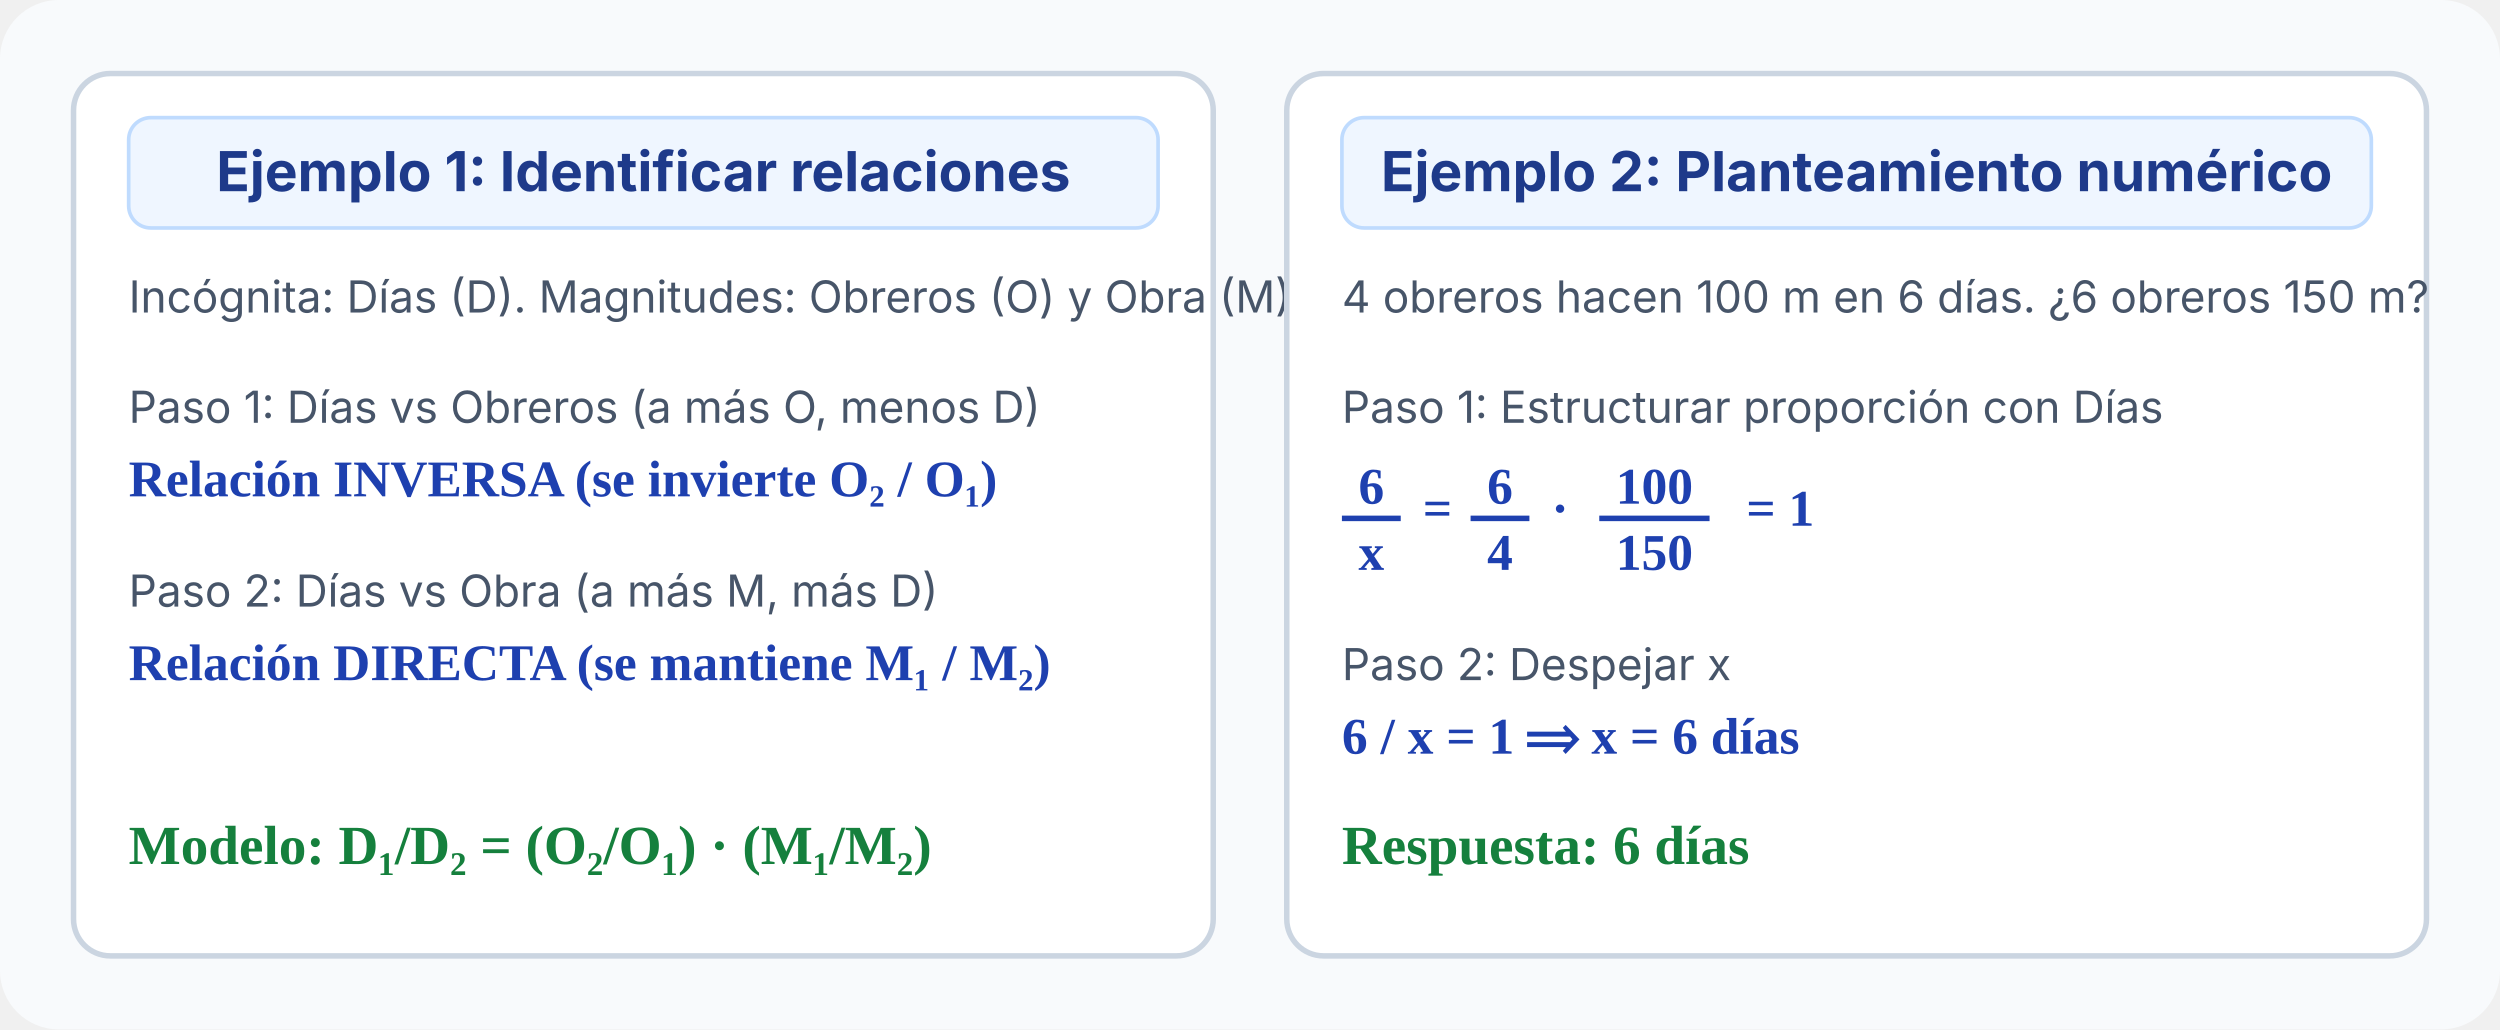
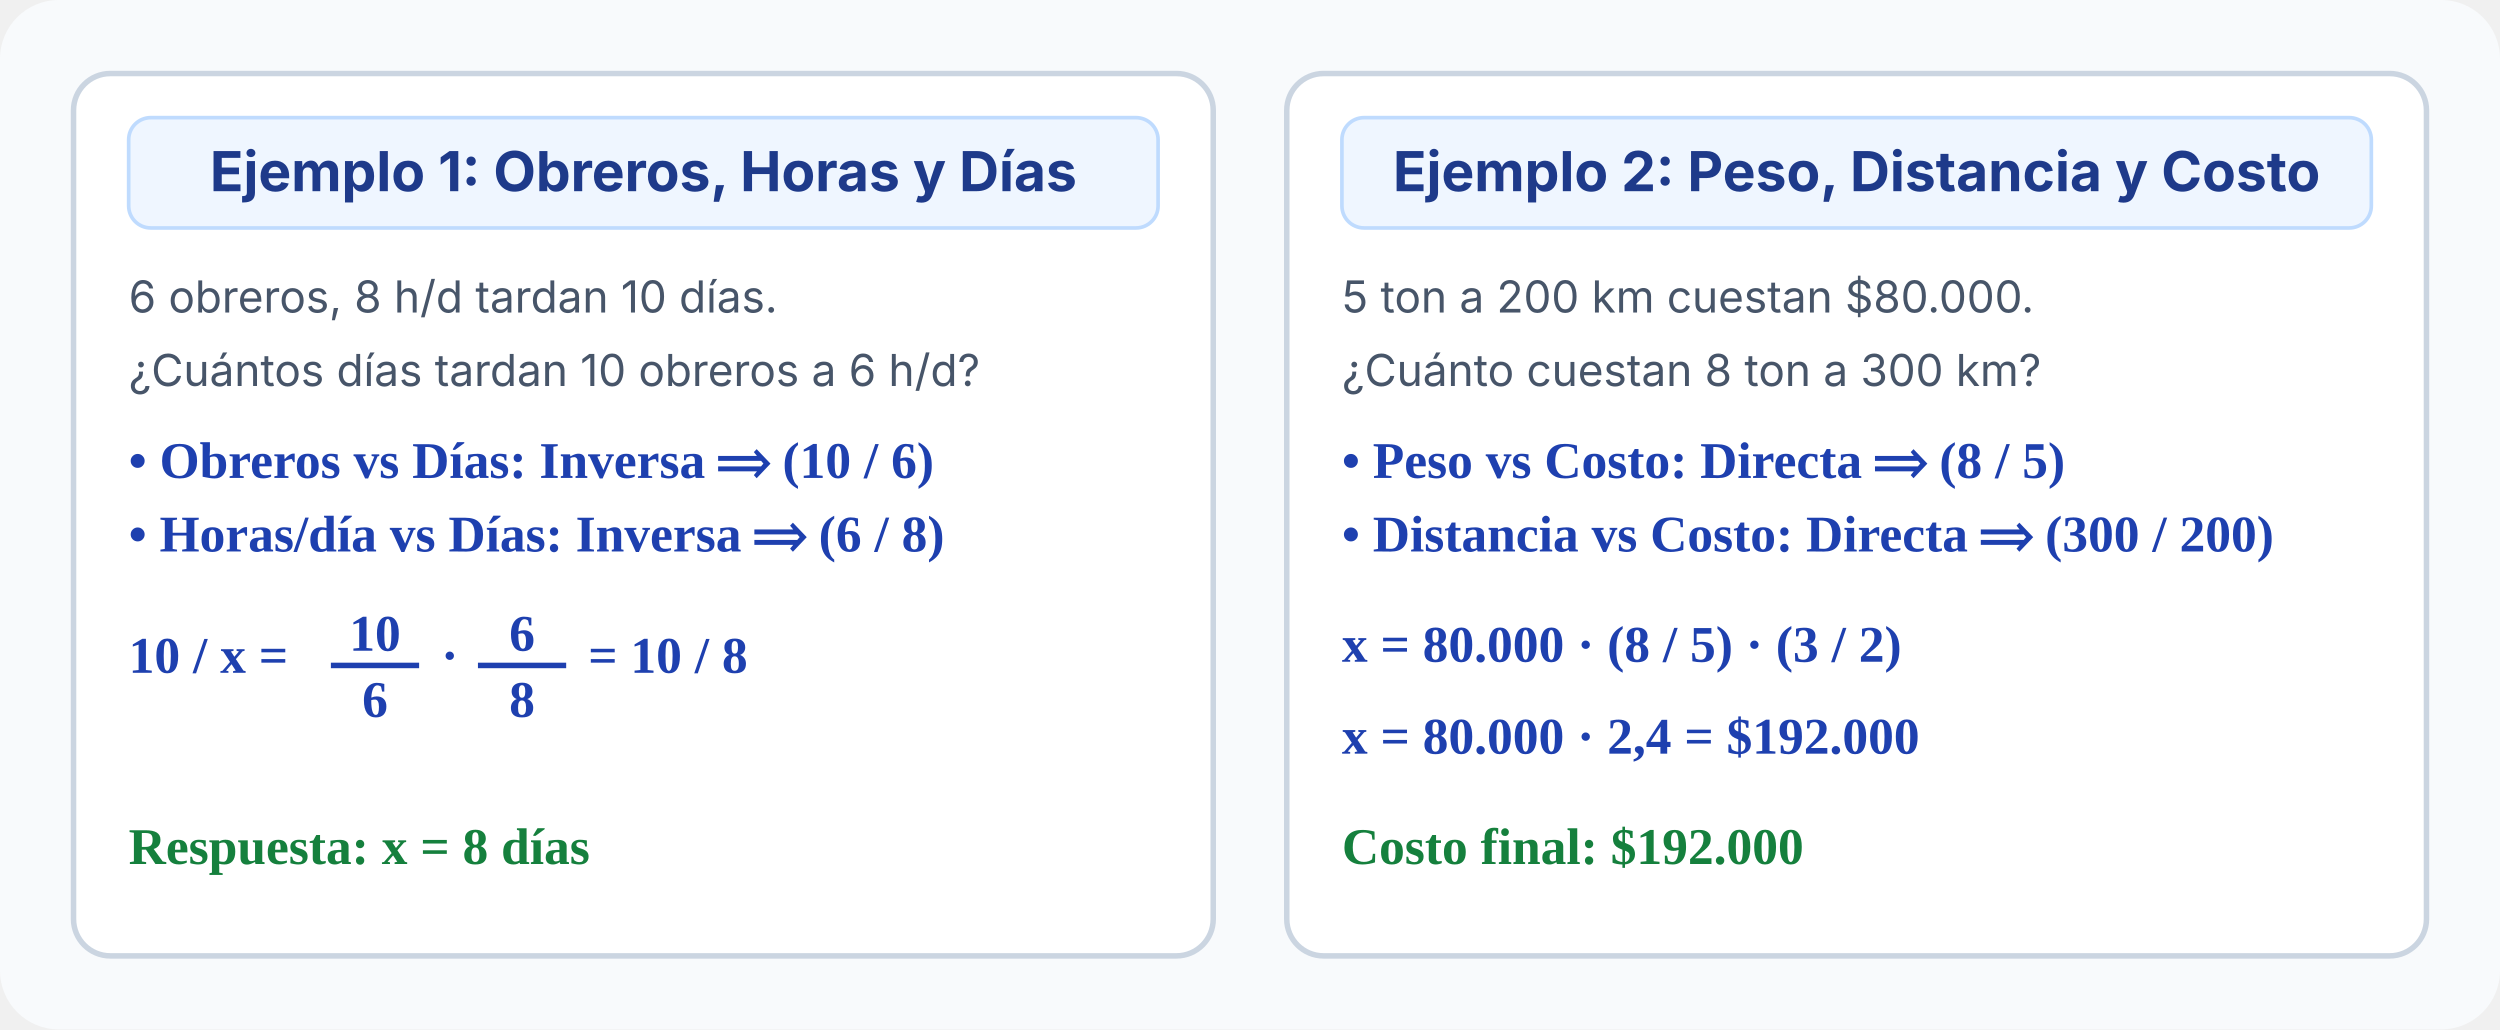
<svg xmlns="http://www.w3.org/2000/svg" viewBox="0 0 680 280" width="100%" height="100%">
  <defs>
    <style>
      .bg { fill: #f8fafc; }
      .card { fill: #ffffff; stroke: #cbd5e1; stroke-width: 1.5; rx: 10; }
      .title { font-family: system-ui, -apple-system, sans-serif; font-size: 15px; font-weight: 700; fill: #1e3a8a; }
      .badge { fill: #eff6ff; stroke: #bfdbfe; stroke-width: 1; rx: 6; }
      .text-step { font-family: system-ui, -apple-system, sans-serif; font-size: 12px; fill: #475569; }
      .math { font-family: "Cambria Math", "Times New Roman", serif; font-size: 14px; font-weight: bold; fill: #1e40af; }
-       .res { font-family: "Cambria Math", "Times New Roman", serif; font-size: 15px; font-weight: bold; fill: #15803d; }
+       .res { font-family: "Cambria Math", "Times New Roman", serif; font-size: 14px; font-weight: bold; fill: #15803d; }
      .frac-line { stroke: #1e40af; stroke-width: 1.5; }
    </style>
  </defs>
  <rect width="680" height="280" class="bg" rx="16" />
  <rect x="20" y="20" width="310" height="240" class="card" />
  <rect x="35" y="32" width="280" height="30" class="badge" />
-   <text x="175" y="52" text-anchor="middle" class="title">Ejemplo 1: Identificar relaciones</text>
-   <text x="35" y="85" class="text-step">Incógnita: Días (D). Magnitudes: Obreros (O) y Obra (M):</text>
-   <text x="35" y="115" class="text-step">Paso 1: Días vs Obreros (a más O, menos D)</text>
-   <text x="35" y="135" class="math">Relación INVERSA (se invierte O₂ / O₁)</text>
-   <text x="35" y="165" class="text-step">Paso 2: Días vs Obra (a más M, más D)</text>
-   <text x="35" y="185" class="math">Relación DIRECTA (se mantiene M₁ / M₂)</text>
-   <text x="35" y="235" class="res">Modelo: D₁/D₂ = (O₂/O₁) · (M₁/M₂)</text>
+   <text x="175" y="52" text-anchor="middle" class="title">Ejemplo 1: Obreros, Horas y Días</text>
+   <text x="35" y="85" class="text-step">6 obreros, 8 h/d tardan 10 días.</text>
+   <text x="35" y="105" class="text-step">¿Cuántos días tardan 10 obreros a 6 h/d?</text>
+   <text x="35" y="130" class="math">• Obreros vs Días: Inversa ⟹ (10 / 6)</text>
+   <text x="35" y="150" class="math">• Horas/día vs Días: Inversa ⟹ (6 / 8)</text>
+   <g transform="translate(35, 165)">
+     <text x="0" y="18" class="math">10 / x =</text>
+     <g transform="translate(55, 0)">
+       <text x="12" y="12" class="math" text-anchor="middle">10</text>
+       <line x1="0" y1="16" x2="24" y2="16" class="frac-line" />
+       <text x="12" y="30" class="math" text-anchor="middle">6</text>
+     </g>
+     <text x="85" y="18" class="math">·</text>
+     <g transform="translate(95, 0)">
+       <text x="12" y="12" class="math" text-anchor="middle">6</text>
+       <line x1="0" y1="16" x2="24" y2="16" class="frac-line" />
+       <text x="12" y="30" class="math" text-anchor="middle">8</text>
+     </g>
+     <text x="125" y="18" class="math">= 10 / 8</text>
+   </g>
+   <text x="35" y="235" class="res">Respuesta: x = 8 días</text>
  <rect x="350" y="20" width="310" height="240" class="card" />
  <rect x="365" y="32" width="280" height="30" class="badge" />
-   <text x="505" y="52" text-anchor="middle" class="title">Ejemplo 2: Planteamiento numérico</text>
-   <text x="365" y="85" class="text-step">4 obreros hacen 100 m en 6 días. ¿6 obreros 150 m?</text>
-   <text x="365" y="115" class="text-step">Paso 1: Estructurar proporción con Días</text>
-   <g transform="translate(365, 125)">
-     <g transform="translate(0, 0)">
-       <text x="8" y="12" class="math" text-anchor="middle">6</text>
-       <line x1="0" y1="16" x2="16" y2="16" class="frac-line" />
-       <text x="8" y="30" class="math" text-anchor="middle">x</text>
-     </g>
-     <text x="22" y="18" class="math">=</text>
-     <g transform="translate(35, 0)">
-       <text x="8" y="12" class="math" text-anchor="middle">6</text>
-       <line x1="0" y1="16" x2="16" y2="16" class="frac-line" />
-       <text x="8" y="30" class="math" text-anchor="middle">4</text>
-     </g>
-     <text x="57" y="18" class="math">·</text>
-     <g transform="translate(70, 0)">
-       <text x="15" y="12" class="math" text-anchor="middle">100</text>
-       <line x1="0" y1="16" x2="30" y2="16" class="frac-line" />
-       <text x="15" y="30" class="math" text-anchor="middle">150</text>
-     </g>
-     <text x="110" y="18" class="math">= 1</text>
-   </g>
-   <text x="365" y="185" class="text-step">Paso 2: Despejar x</text>
-   <text x="365" y="205" class="math">6 / x = 1 ⟹ x = 6 días</text>
-   <text x="365" y="235" class="res">Respuesta: 6 días</text>
+   <text x="505" y="52" text-anchor="middle" class="title">Ejemplo 2: Peso, Distancia y Costo</text>
+   <text x="365" y="85" class="text-step">5 ton a 200 km cuestan $80.000.</text>
+   <text x="365" y="105" class="text-step">¿Cuánto cuestan 8 ton a 300 km?</text>
+   <text x="365" y="130" class="math">• Peso vs Costo: Directa ⟹ (8 / 5)</text>
+   <text x="365" y="150" class="math">• Distancia vs Costo: Directa ⟹ (300 / 200)</text>
+   <text x="365" y="180" class="math">x = 80.000 · (8 / 5) · (3 / 2)</text>
+   <text x="365" y="205" class="math">x = 80.000 · 2,4 = $192.000</text>
+   <text x="365" y="235" class="res">Costo final: $192.000</text>
</svg>
